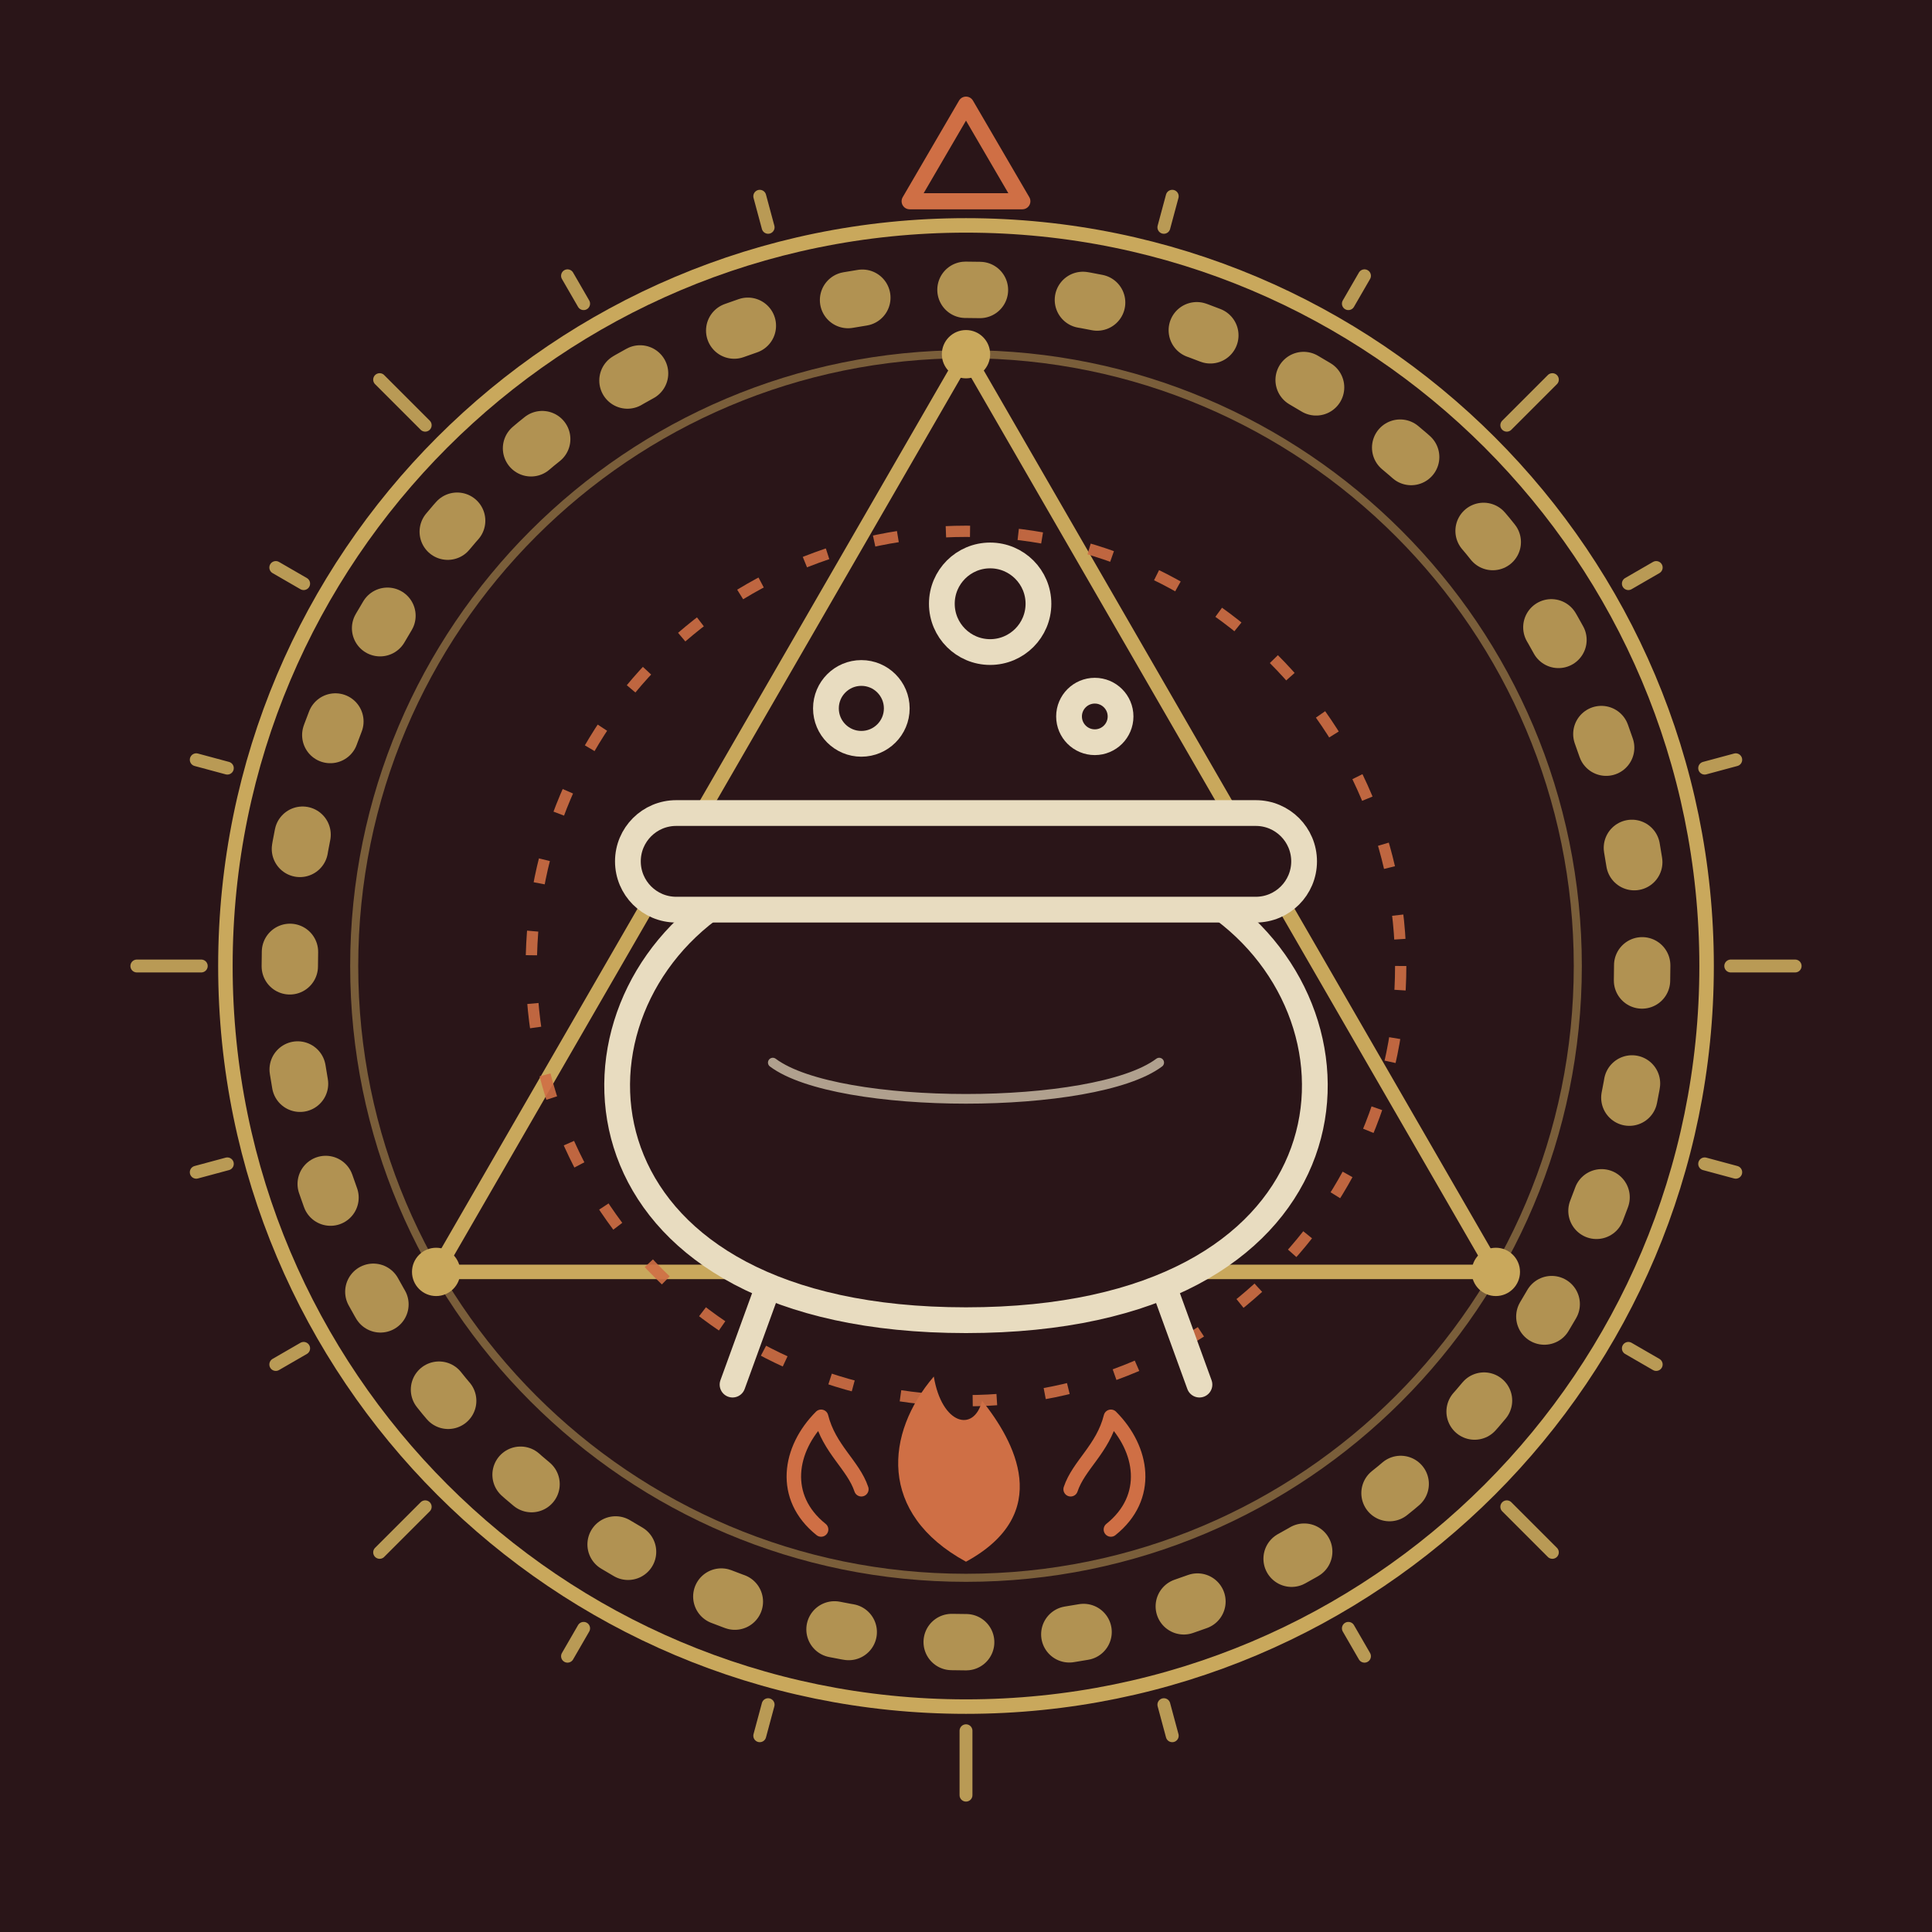
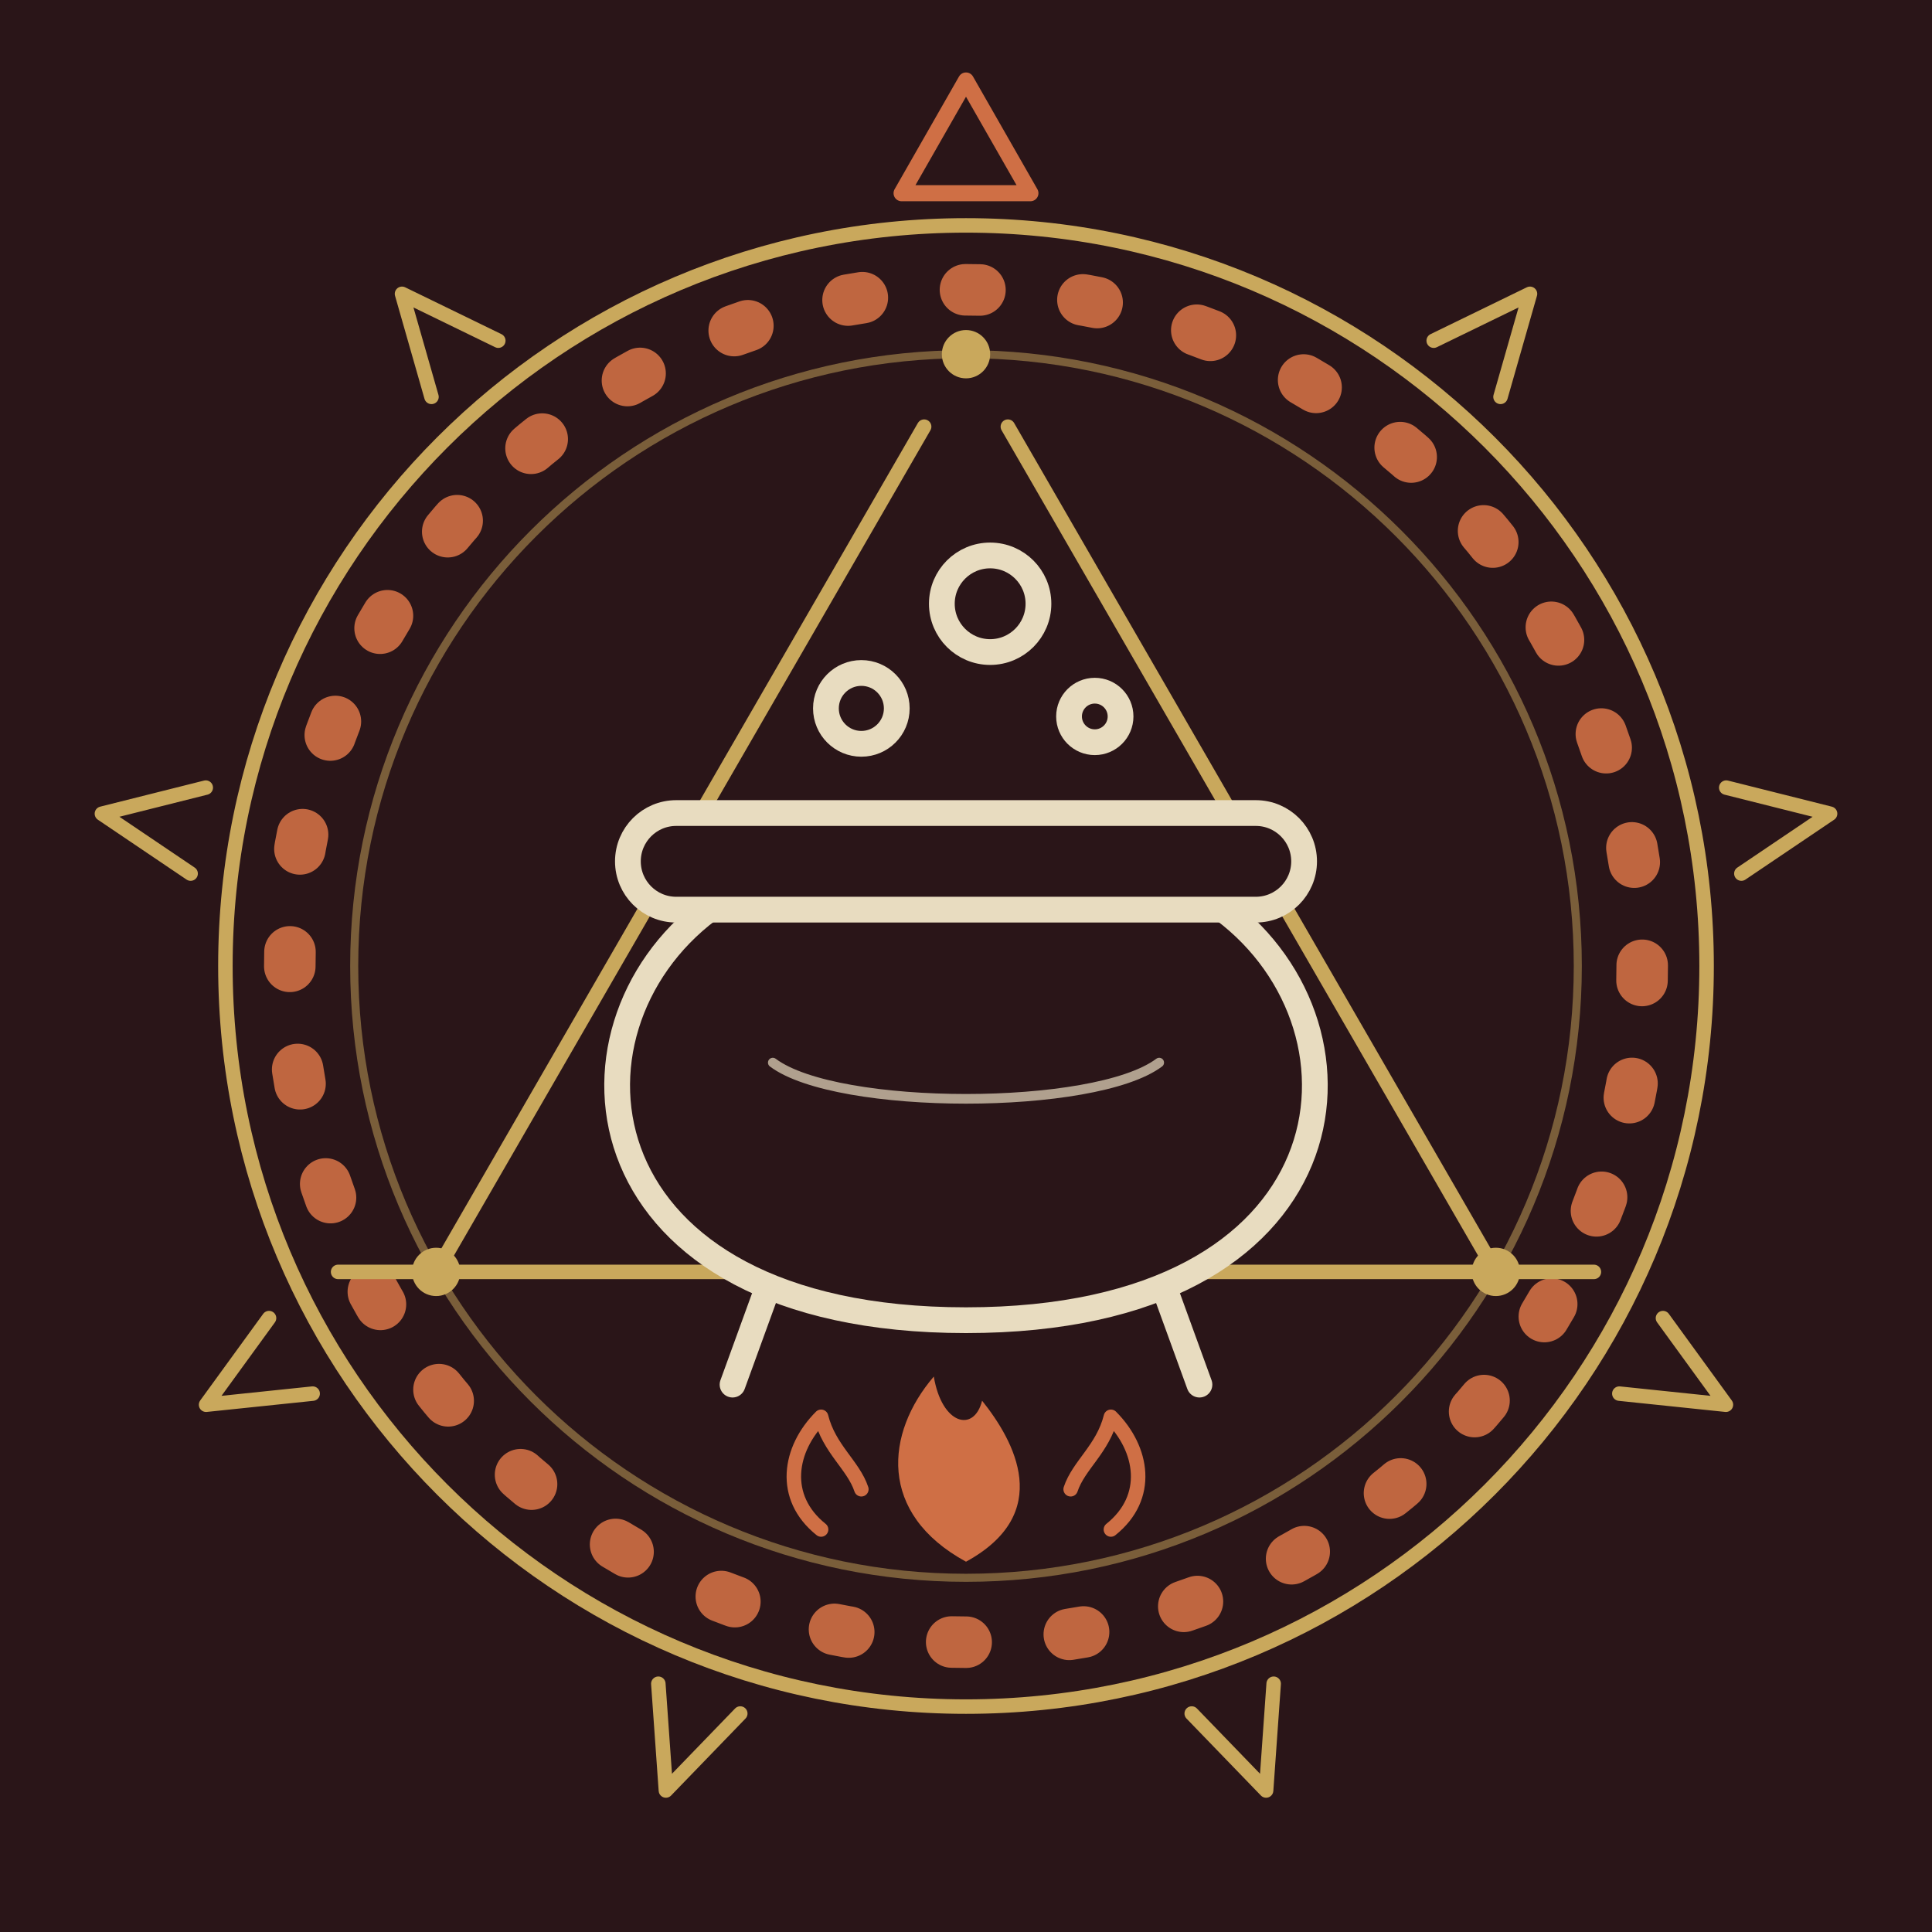
<svg xmlns="http://www.w3.org/2000/svg" width="1024" height="1024" viewBox="0 0 120 120">
  <rect x="0" y="0" width="120" height="120" fill="#2a1518" />
  <g fill="none" stroke="#c9a85c" stroke-linecap="round">
    <circle cx="60" cy="60" r="46" stroke-width=".9" />
-     <circle cx="60" cy="60" r="42" stroke-width="3.5" stroke-dasharray=".9 6.43" opacity=".85" />
    <circle cx="60" cy="60" r="38" stroke-width=".5" opacity=".5" />
-     <g stroke-width=".8" opacity=".9">
-       <path d="M72.29 14.12 L72.81 12.19" />
-       <path d="M83.75 18.86 L84.75 17.13" />
-       <path d="M93.59 26.41 L96.42 23.58" />
-       <path d="M101.14 36.25 L102.87 35.25" />
-       <path d="M105.88 47.71 L107.81 47.19" />
-       <path d="M107.50 60.00 L111.50 60.00" />
-       <path d="M105.88 72.29 L107.81 72.81" />
-       <path d="M101.14 83.75 L102.87 84.75" />
-       <path d="M93.59 93.59 L96.42 96.42" />
-       <path d="M83.75 101.14 L84.75 102.87" />
-       <path d="M72.29 105.88 L72.81 107.81" />
-       <path d="M60.00 107.50 L60.00 111.50" />
-       <path d="M47.71 105.88 L47.19 107.81" />
-       <path d="M36.25 101.14 L35.25 102.87" />
-       <path d="M26.41 93.59 L23.58 96.42" />
-       <path d="M18.86 83.75 L17.13 84.75" />
-       <path d="M14.12 72.29 L12.19 72.81" />
-       <path d="M12.50 60.00 L8.50 60.00" />
-       <path d="M14.12 47.71 L12.19 47.19" />
-       <path d="M18.86 36.25 L17.13 35.25" />
-       <path d="M26.41 26.41 L23.58 23.58" />
-       <path d="M36.25 18.86 L35.25 17.13" />
-       <path d="M47.71 14.12 L47.19 12.19" />
-     </g>
-     <polygon points="60.00,22.00 92.91,79.00 27.09,79.00" stroke-width=".9" stroke-linejoin="round" />
+   </g>
+   <circle cx="60" cy="60" r="42" fill="none" stroke="#cf6f45" stroke-width="3.2" stroke-linecap="round" stroke-dasharray=".9 6.43" opacity=".9" />
+   <path d="M89.05 21.16 L95.03 18.25 L93.20 24.65" fill="none" stroke="#c9a85c" stroke-width=".9" stroke-linejoin="round" stroke-linecap="round" />
+   <path d="M107.22 48.92 L113.67 50.54 L108.16 54.26" fill="none" stroke="#c9a85c" stroke-width=".9" stroke-linejoin="round" stroke-linecap="round" />
+   <path d="M103.29 81.87 L107.20 87.25 L100.58 86.56" fill="none" stroke="#c9a85c" stroke-width=".9" stroke-linejoin="round" stroke-linecap="round" />
+   <path d="M79.11 104.58 L78.64 111.21 L74.02 106.43" fill="none" stroke="#c9a85c" stroke-width=".9" stroke-linejoin="round" stroke-linecap="round" />
+   <path d="M45.98 106.43 L41.36 111.21 L40.89 104.58" fill="none" stroke="#c9a85c" stroke-width=".9" stroke-linejoin="round" stroke-linecap="round" />
+   <path d="M19.42 86.56 L12.80 87.25 L16.71 81.87" fill="none" stroke="#c9a85c" stroke-width=".9" stroke-linejoin="round" stroke-linecap="round" />
+   <path d="M11.84 54.26 L6.33 50.54 L12.78 48.92" fill="none" stroke="#c9a85c" stroke-width=".9" stroke-linejoin="round" stroke-linecap="round" />
+   <path d="M26.80 24.65 L24.97 18.25 L30.95 21.16" fill="none" stroke="#c9a85c" stroke-width=".9" stroke-linejoin="round" stroke-linecap="round" />
+   <g fill="none" stroke="#c9a85c" stroke-width=".9" stroke-linecap="round">
+     <path d="M57.4 26.5 L27.09 79 M62.6 26.5 L92.91 79 M21 79 H99" />
  </g>
  <g fill="#c9a85c">
-     <circle cx="60.00" cy="22.00" r="1.5" />
-     <circle cx="92.91" cy="79.00" r="1.5" />
-     <circle cx="27.09" cy="79.00" r="1.5" />
+     <circle cx="60" cy="22" r="1.5" />
+     <circle cx="92.91" cy="79" r="1.5" />
+     <circle cx="27.09" cy="79" r="1.5" />
  </g>
-   <path d="M60 6.5 L63.5 12.5 H56.5 Z" fill="none" stroke="#cf6f45" stroke-width="1" stroke-linejoin="round" />
-   <circle cx="60" cy="60" r="27" fill="none" stroke="#cf6f45" stroke-width=".7" stroke-dasharray="1.5 3" opacity=".9" />
+   <g id="marker">
+     <path d="M60 5 L64 12 H56 Z" fill="none" stroke="#cf6f45" stroke-width="1" stroke-linejoin="round" />
+   </g>
  <g fill="none" stroke="#e8dcc0" stroke-width="1.6" stroke-linecap="round" stroke-linejoin="round">
    <circle cx="53.5" cy="44" r="2.2" />
    <circle cx="61.5" cy="37.5" r="3" />
    <circle cx="68" cy="44.5" r="1.6" />
    <path d="M44 56.5 C 34 64, 36 82, 60 82 C 84 82, 86 64, 76 56.5" fill="#2a1518" />
    <rect x="39" y="50.5" width="42" height="6" rx="3" fill="#2a1518" />
    <path d="M47.5 80.5 L45.5 86 M72.5 80.5 L74.5 86" />
    <path d="M48 66 C 52 69, 68 69, 72 66" stroke-width=".6" opacity=".7" />
  </g>
  <path d="M60 97 C 54.5 94, 55 89, 58 85.5 C 58.5 88.5, 60.5 89, 61 87 C 63 89.5, 65.5 94, 60 97 Z" fill="#cf6f45" />
  <g fill="none" stroke="#cf6f45" stroke-width=".9" stroke-linecap="round" stroke-linejoin="round">
    <path d="M51 95 C 48.5 93, 49 90, 51 88 C 51.5 90, 53 91, 53.5 92.5" />
    <path d="M69 95 C 71.5 93, 71 90, 69 88 C 68.5 90, 67 91, 66.5 92.5" />
  </g>
</svg>
